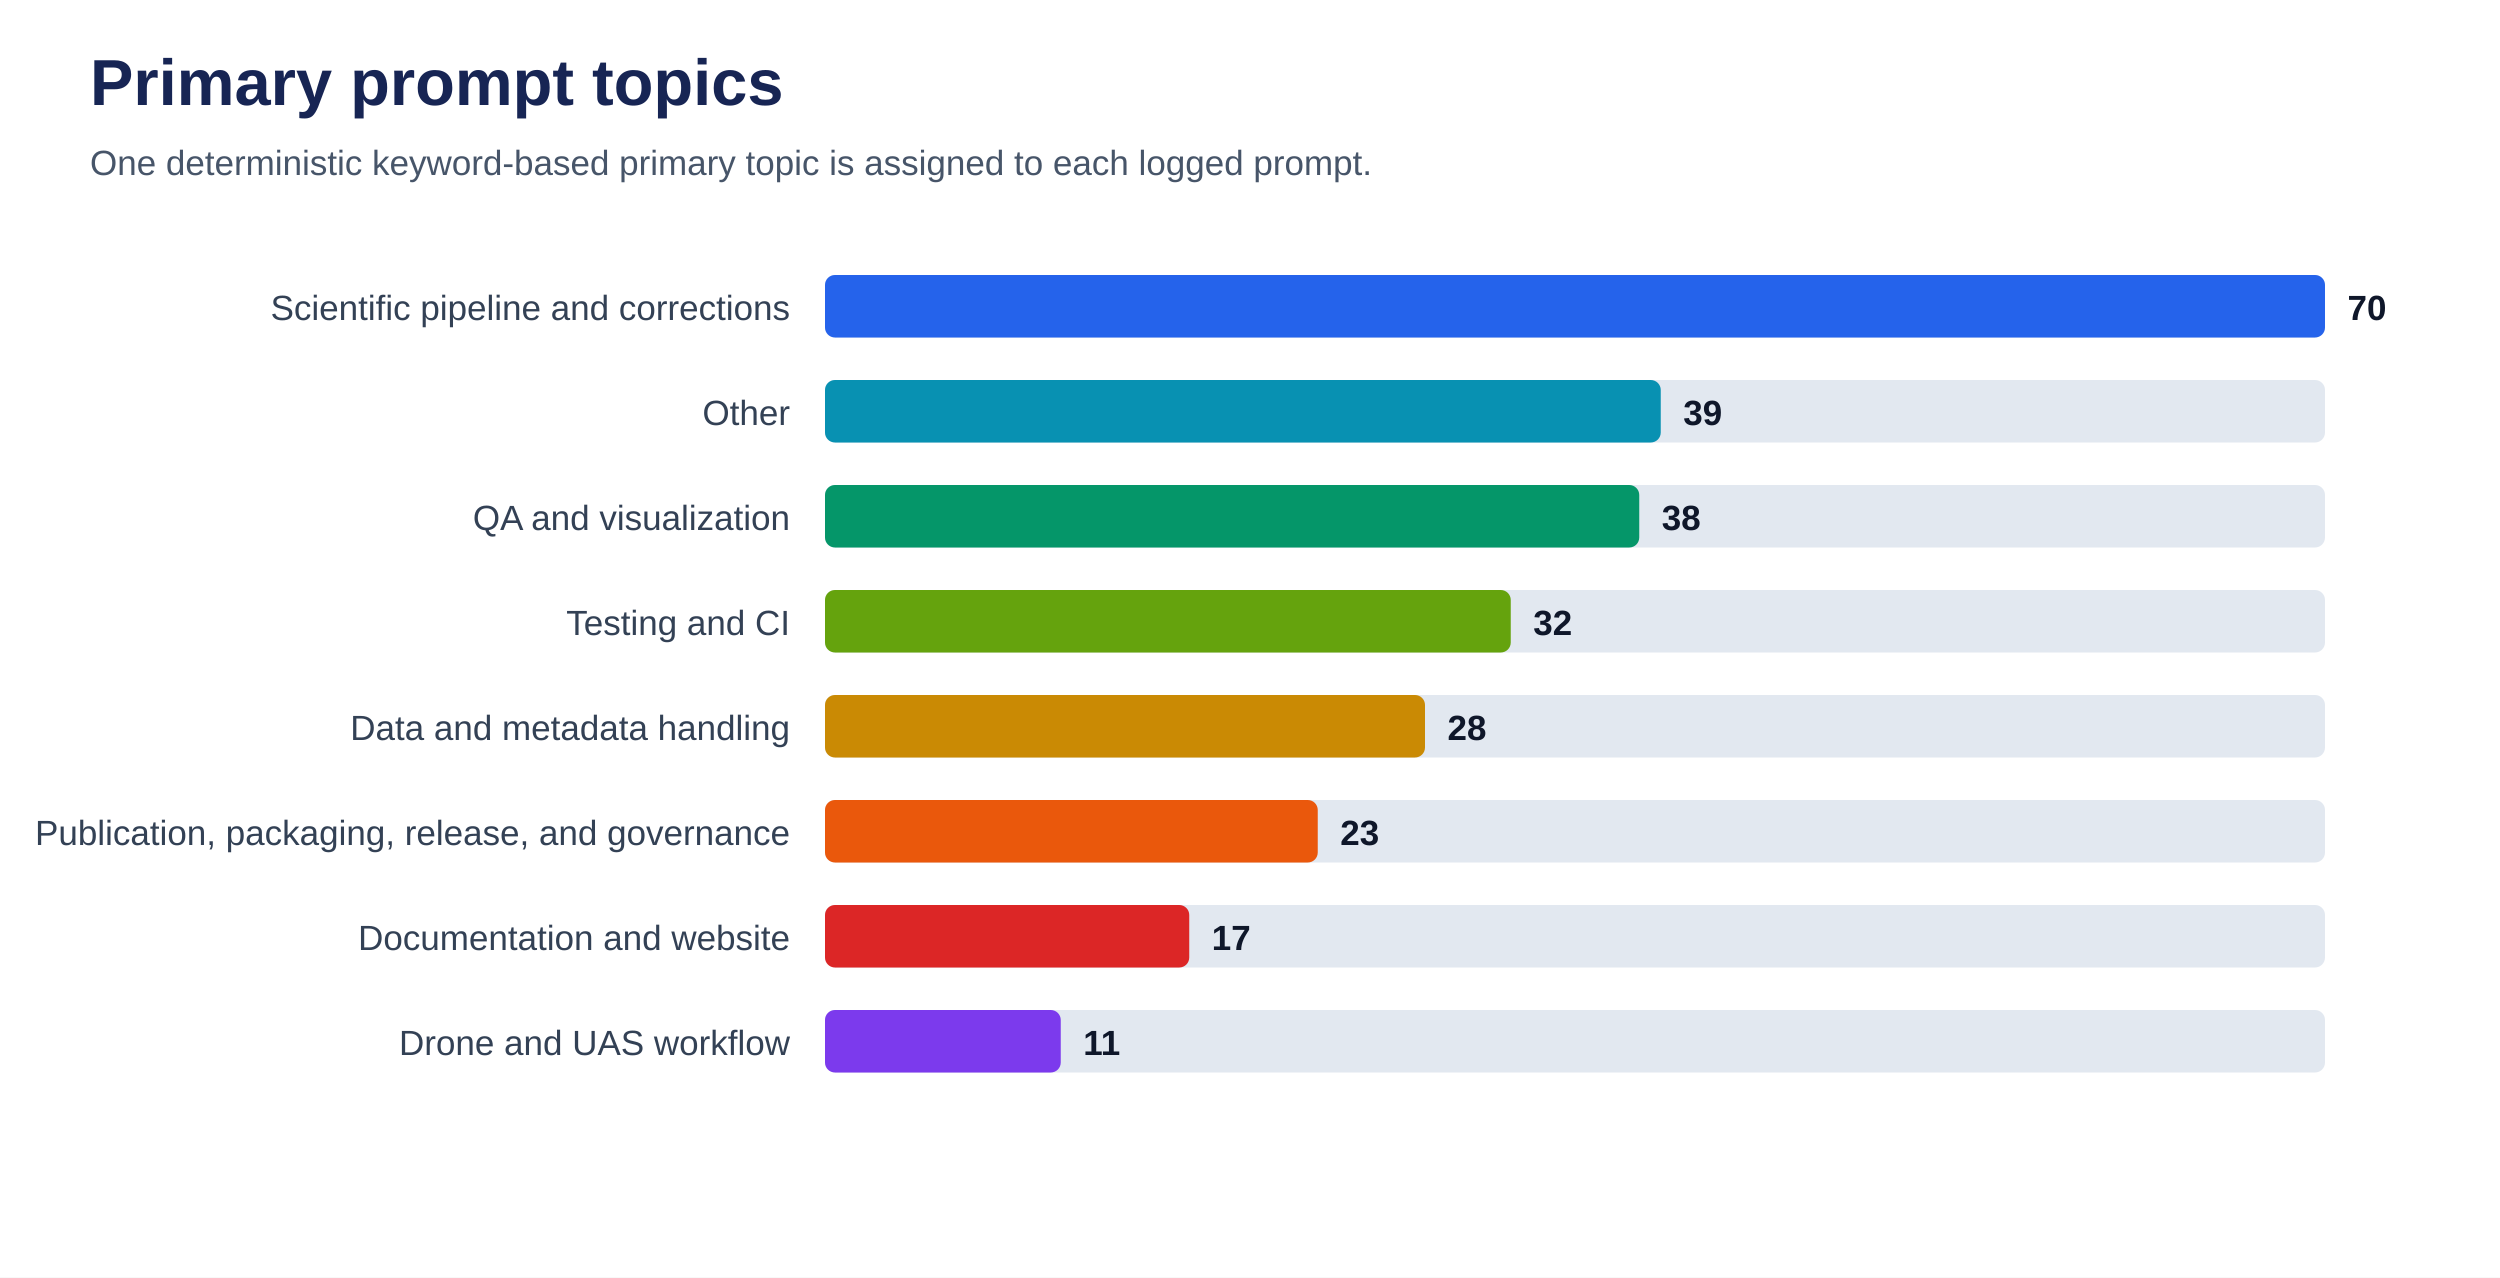
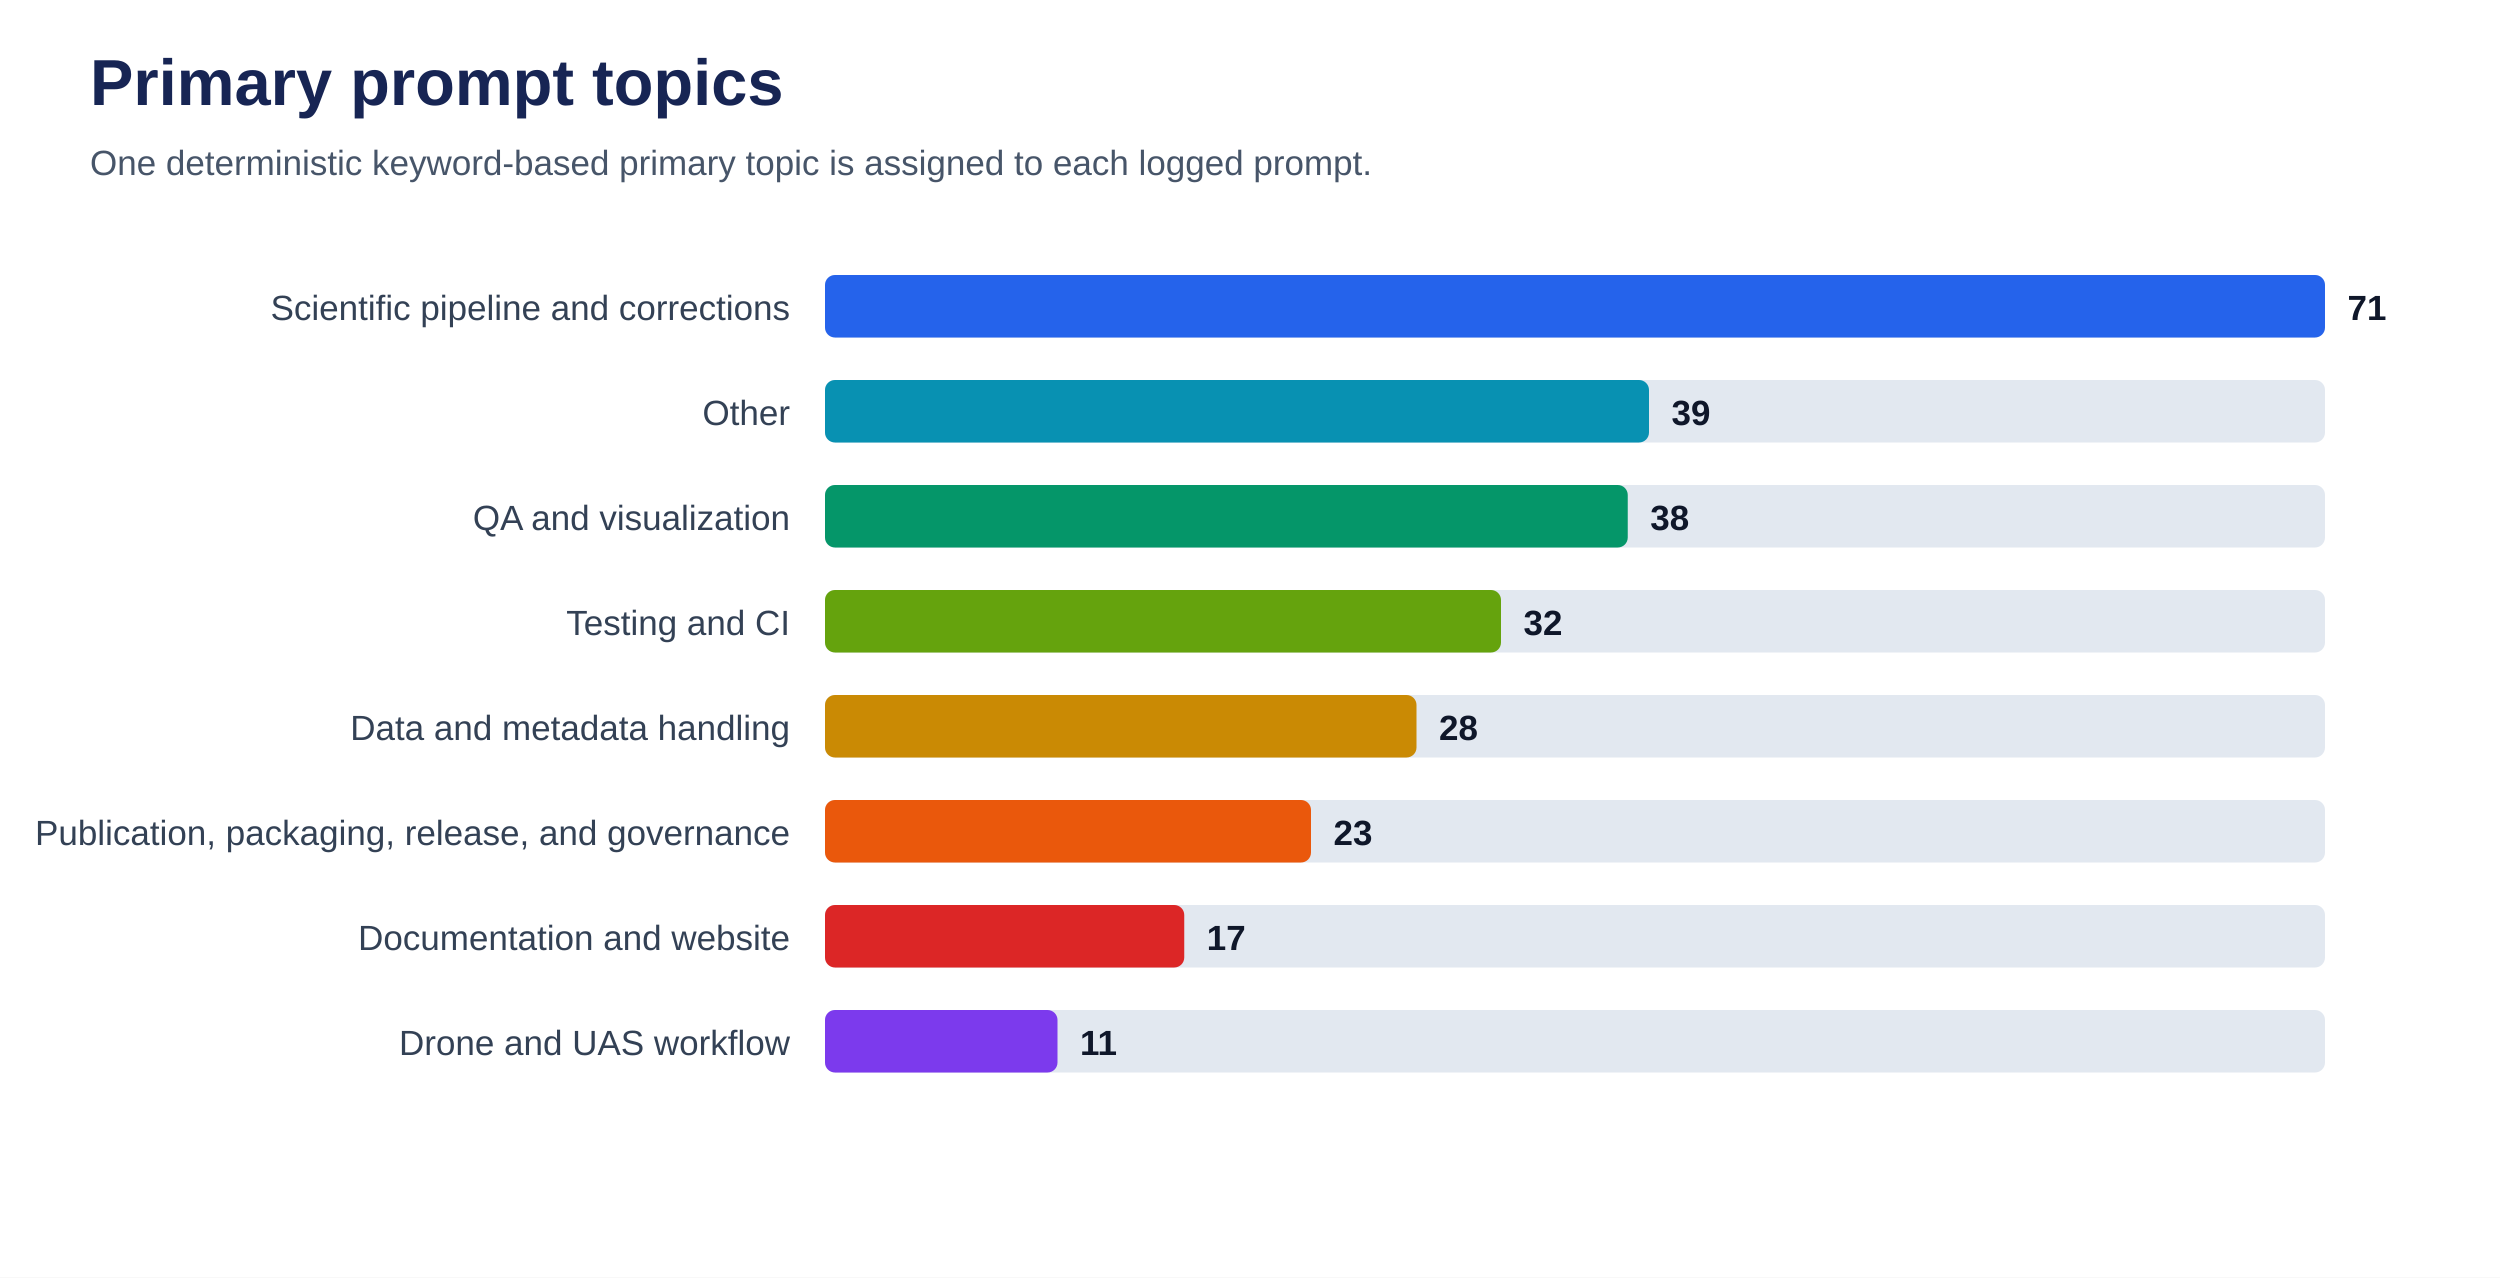
<svg xmlns="http://www.w3.org/2000/svg" viewBox="0 0 1000 511" role="img" aria-labelledby="title desc">
  <rect width="100%" height="100%" fill="#ffffff" />
  <text x="36" y="42" font-family="Arial, sans-serif" font-size="26" font-weight="700" fill="#172554">Primary prompt topics</text>
  <text x="36" y="70" font-family="Arial, sans-serif" font-size="14" fill="#475569">One deterministic keyword-based primary topic is assigned to each logged prompt.</text>
  <text x="316" y="128" text-anchor="end" font-family="Arial, sans-serif" font-size="14" fill="#334155">Scientific pipeline and corrections</text>
  <rect x="330" y="110" width="600" height="25" rx="4" fill="#e2e8f0" />
  <rect x="330" y="110" width="600.0" height="25" rx="4" fill="#2563eb" />
-   <text x="939.0" y="128" font-family="Arial, sans-serif" font-size="14" font-weight="700" fill="#0f172a">70</text>
+   <text x="939.0" y="128" font-family="Arial, sans-serif" font-size="14" font-weight="700" fill="#0f172a">71</text>
  <text x="316" y="170" text-anchor="end" font-family="Arial, sans-serif" font-size="14" fill="#334155">Other</text>
  <rect x="330" y="152" width="600" height="25" rx="4" fill="#e2e8f0" />
-   <rect x="330" y="152" width="334.3" height="25" rx="4" fill="#0891b2" />
-   <text x="673.3" y="170" font-family="Arial, sans-serif" font-size="14" font-weight="700" fill="#0f172a">39</text>
+   <rect x="330" y="152" width="329.6" height="25" rx="4" fill="#0891b2" />
+   <text x="668.6" y="170" font-family="Arial, sans-serif" font-size="14" font-weight="700" fill="#0f172a">39</text>
  <text x="316" y="212" text-anchor="end" font-family="Arial, sans-serif" font-size="14" fill="#334155">QA and visualization</text>
  <rect x="330" y="194" width="600" height="25" rx="4" fill="#e2e8f0" />
-   <rect x="330" y="194" width="325.7" height="25" rx="4" fill="#059669" />
-   <text x="664.7" y="212" font-family="Arial, sans-serif" font-size="14" font-weight="700" fill="#0f172a">38</text>
+   <rect x="330" y="194" width="321.1" height="25" rx="4" fill="#059669" />
+   <text x="660.1" y="212" font-family="Arial, sans-serif" font-size="14" font-weight="700" fill="#0f172a">38</text>
  <text x="316" y="254" text-anchor="end" font-family="Arial, sans-serif" font-size="14" fill="#334155">Testing and CI</text>
  <rect x="330" y="236" width="600" height="25" rx="4" fill="#e2e8f0" />
-   <rect x="330" y="236" width="274.3" height="25" rx="4" fill="#65a30d" />
-   <text x="613.3" y="254" font-family="Arial, sans-serif" font-size="14" font-weight="700" fill="#0f172a">32</text>
+   <rect x="330" y="236" width="270.4" height="25" rx="4" fill="#65a30d" />
+   <text x="609.4" y="254" font-family="Arial, sans-serif" font-size="14" font-weight="700" fill="#0f172a">32</text>
  <text x="316" y="296" text-anchor="end" font-family="Arial, sans-serif" font-size="14" fill="#334155">Data and metadata handling</text>
  <rect x="330" y="278" width="600" height="25" rx="4" fill="#e2e8f0" />
-   <rect x="330" y="278" width="240.0" height="25" rx="4" fill="#ca8a04" />
-   <text x="579.0" y="296" font-family="Arial, sans-serif" font-size="14" font-weight="700" fill="#0f172a">28</text>
+   <rect x="330" y="278" width="236.6" height="25" rx="4" fill="#ca8a04" />
+   <text x="575.6" y="296" font-family="Arial, sans-serif" font-size="14" font-weight="700" fill="#0f172a">28</text>
  <text x="316" y="338" text-anchor="end" font-family="Arial, sans-serif" font-size="14" fill="#334155">Publication, packaging, release, and governance</text>
  <rect x="330" y="320" width="600" height="25" rx="4" fill="#e2e8f0" />
-   <rect x="330" y="320" width="197.1" height="25" rx="4" fill="#ea580c" />
-   <text x="536.1" y="338" font-family="Arial, sans-serif" font-size="14" font-weight="700" fill="#0f172a">23</text>
+   <rect x="330" y="320" width="194.4" height="25" rx="4" fill="#ea580c" />
+   <text x="533.4" y="338" font-family="Arial, sans-serif" font-size="14" font-weight="700" fill="#0f172a">23</text>
  <text x="316" y="380" text-anchor="end" font-family="Arial, sans-serif" font-size="14" fill="#334155">Documentation and website</text>
  <rect x="330" y="362" width="600" height="25" rx="4" fill="#e2e8f0" />
-   <rect x="330" y="362" width="145.7" height="25" rx="4" fill="#dc2626" />
-   <text x="484.7" y="380" font-family="Arial, sans-serif" font-size="14" font-weight="700" fill="#0f172a">17</text>
+   <rect x="330" y="362" width="143.7" height="25" rx="4" fill="#dc2626" />
+   <text x="482.7" y="380" font-family="Arial, sans-serif" font-size="14" font-weight="700" fill="#0f172a">17</text>
  <text x="316" y="422" text-anchor="end" font-family="Arial, sans-serif" font-size="14" fill="#334155">Drone and UAS workflow</text>
  <rect x="330" y="404" width="600" height="25" rx="4" fill="#e2e8f0" />
-   <rect x="330" y="404" width="94.3" height="25" rx="4" fill="#7c3aed" />
-   <text x="433.3" y="422" font-family="Arial, sans-serif" font-size="14" font-weight="700" fill="#0f172a">11</text>
+   <rect x="330" y="404" width="93.0" height="25" rx="4" fill="#7c3aed" />
+   <text x="432.0" y="422" font-family="Arial, sans-serif" font-size="14" font-weight="700" fill="#0f172a">11</text>
</svg>
